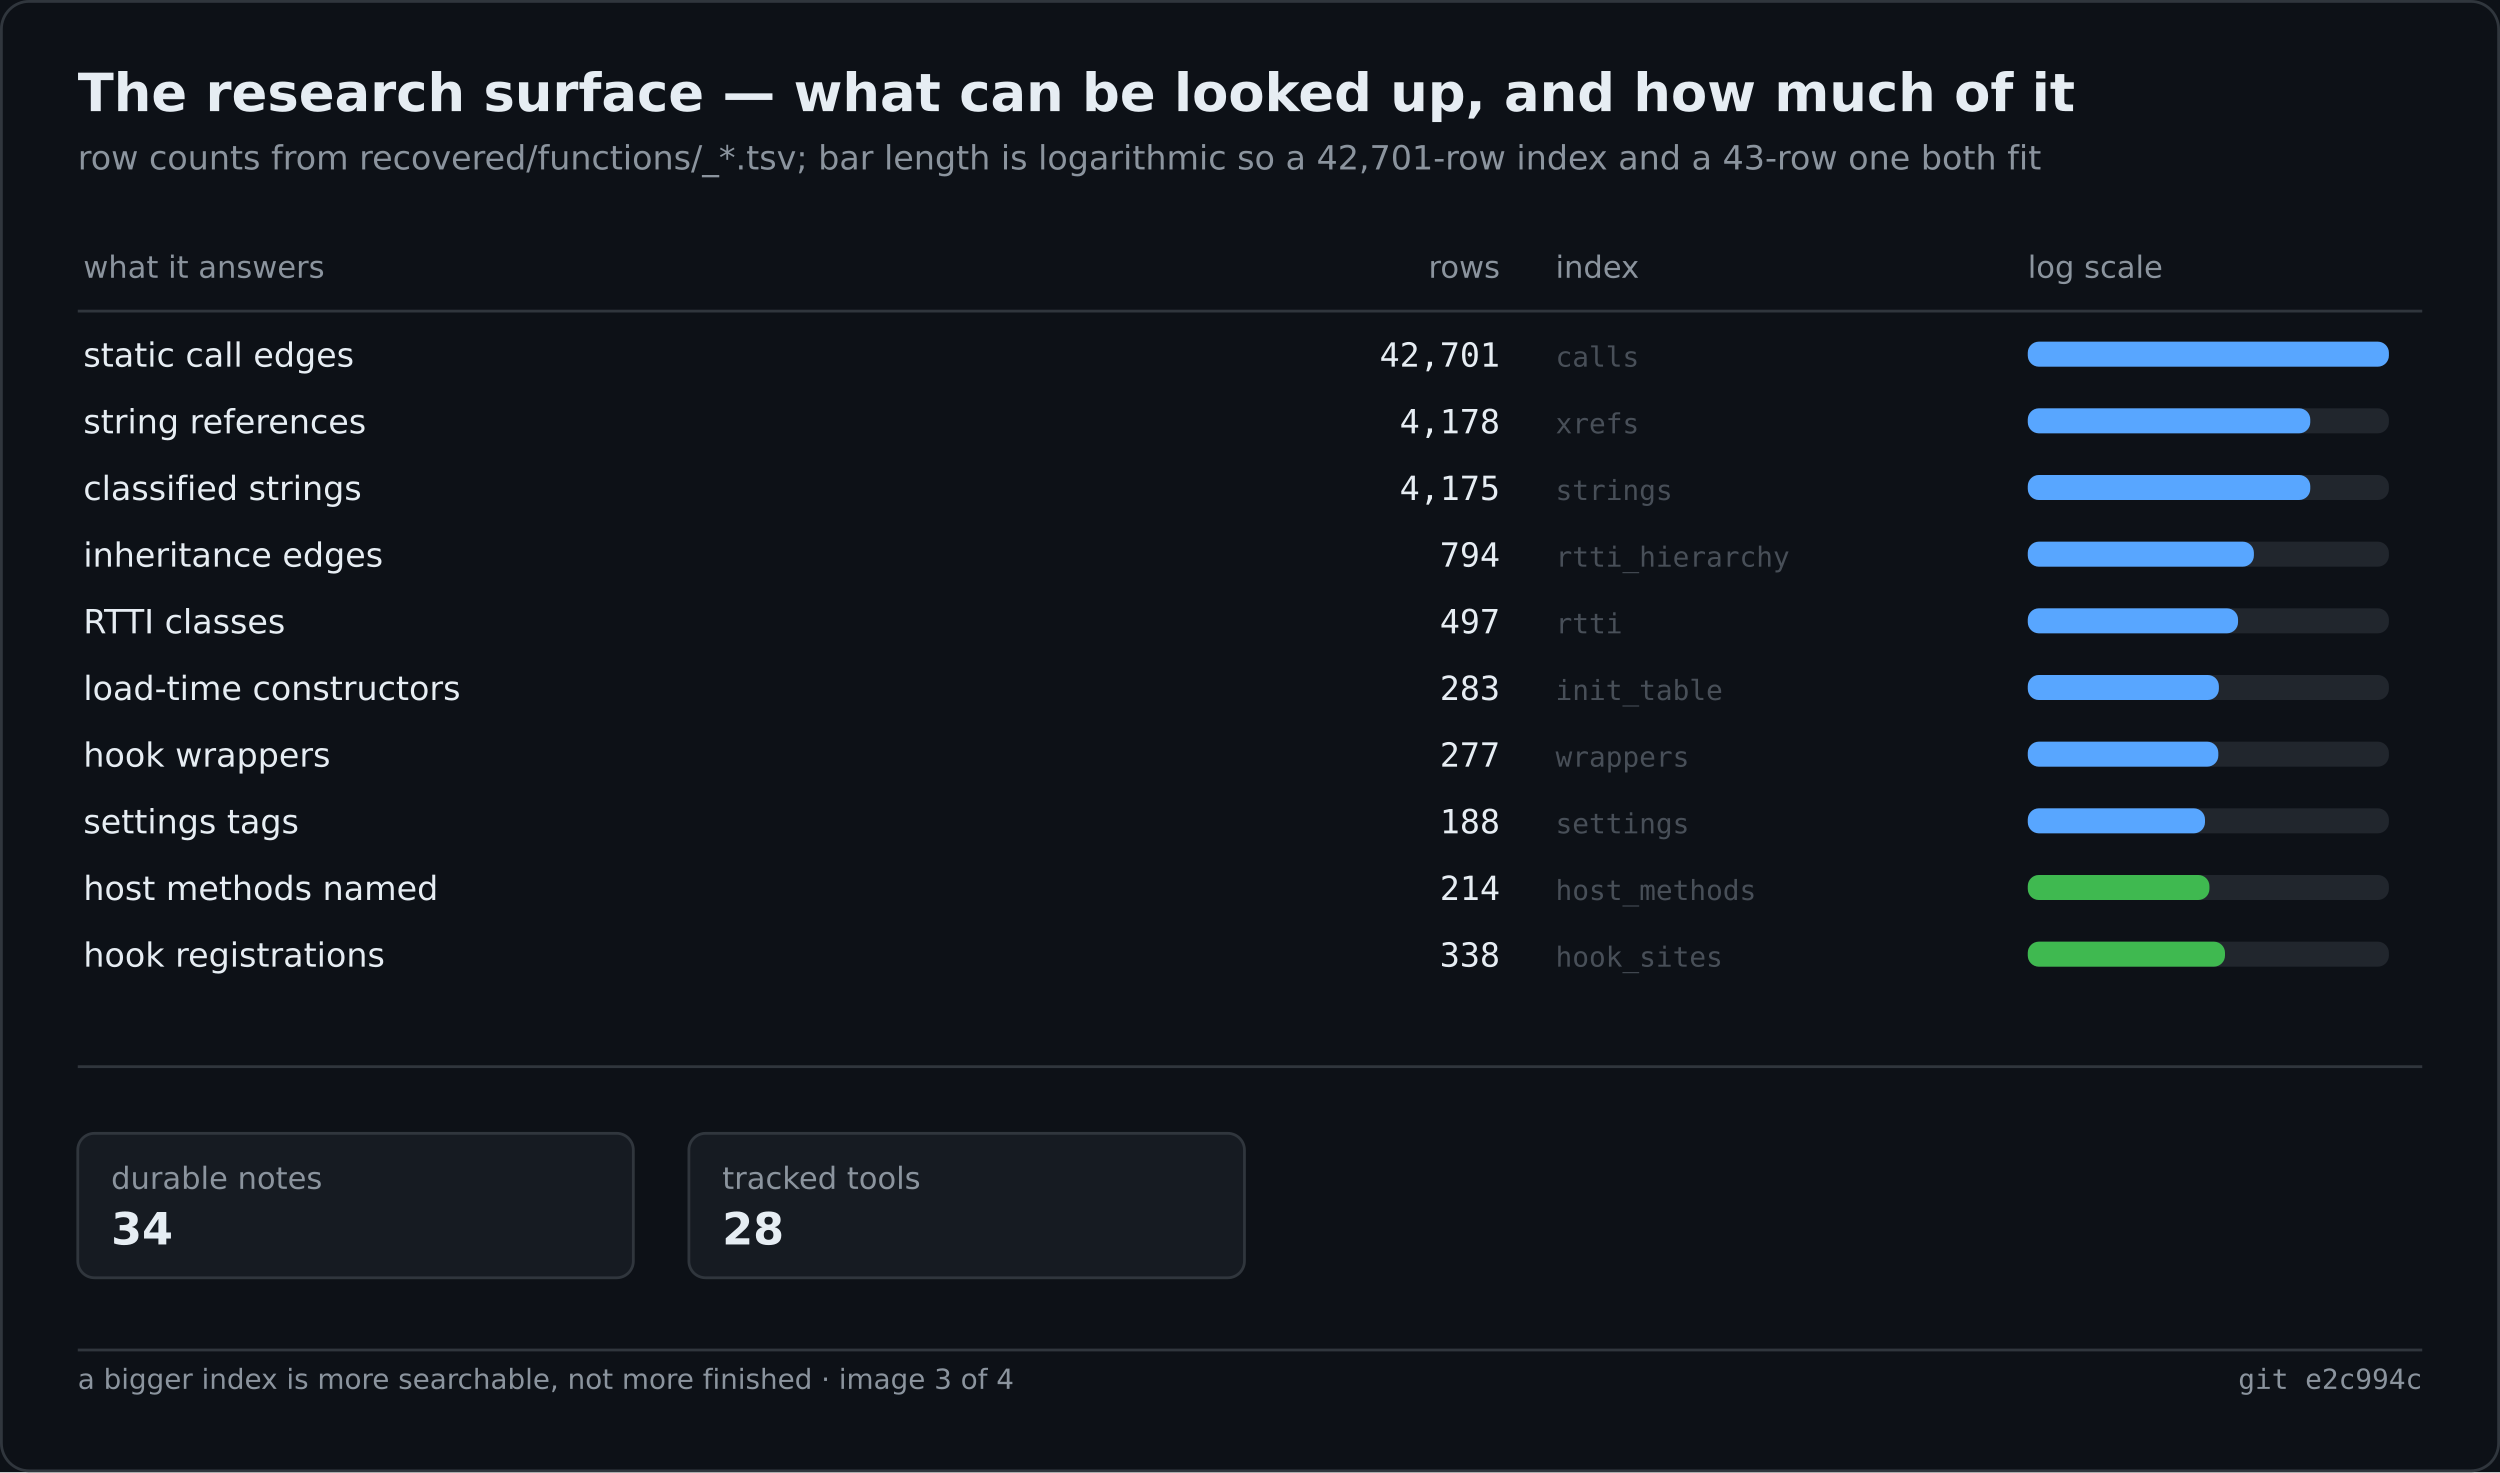
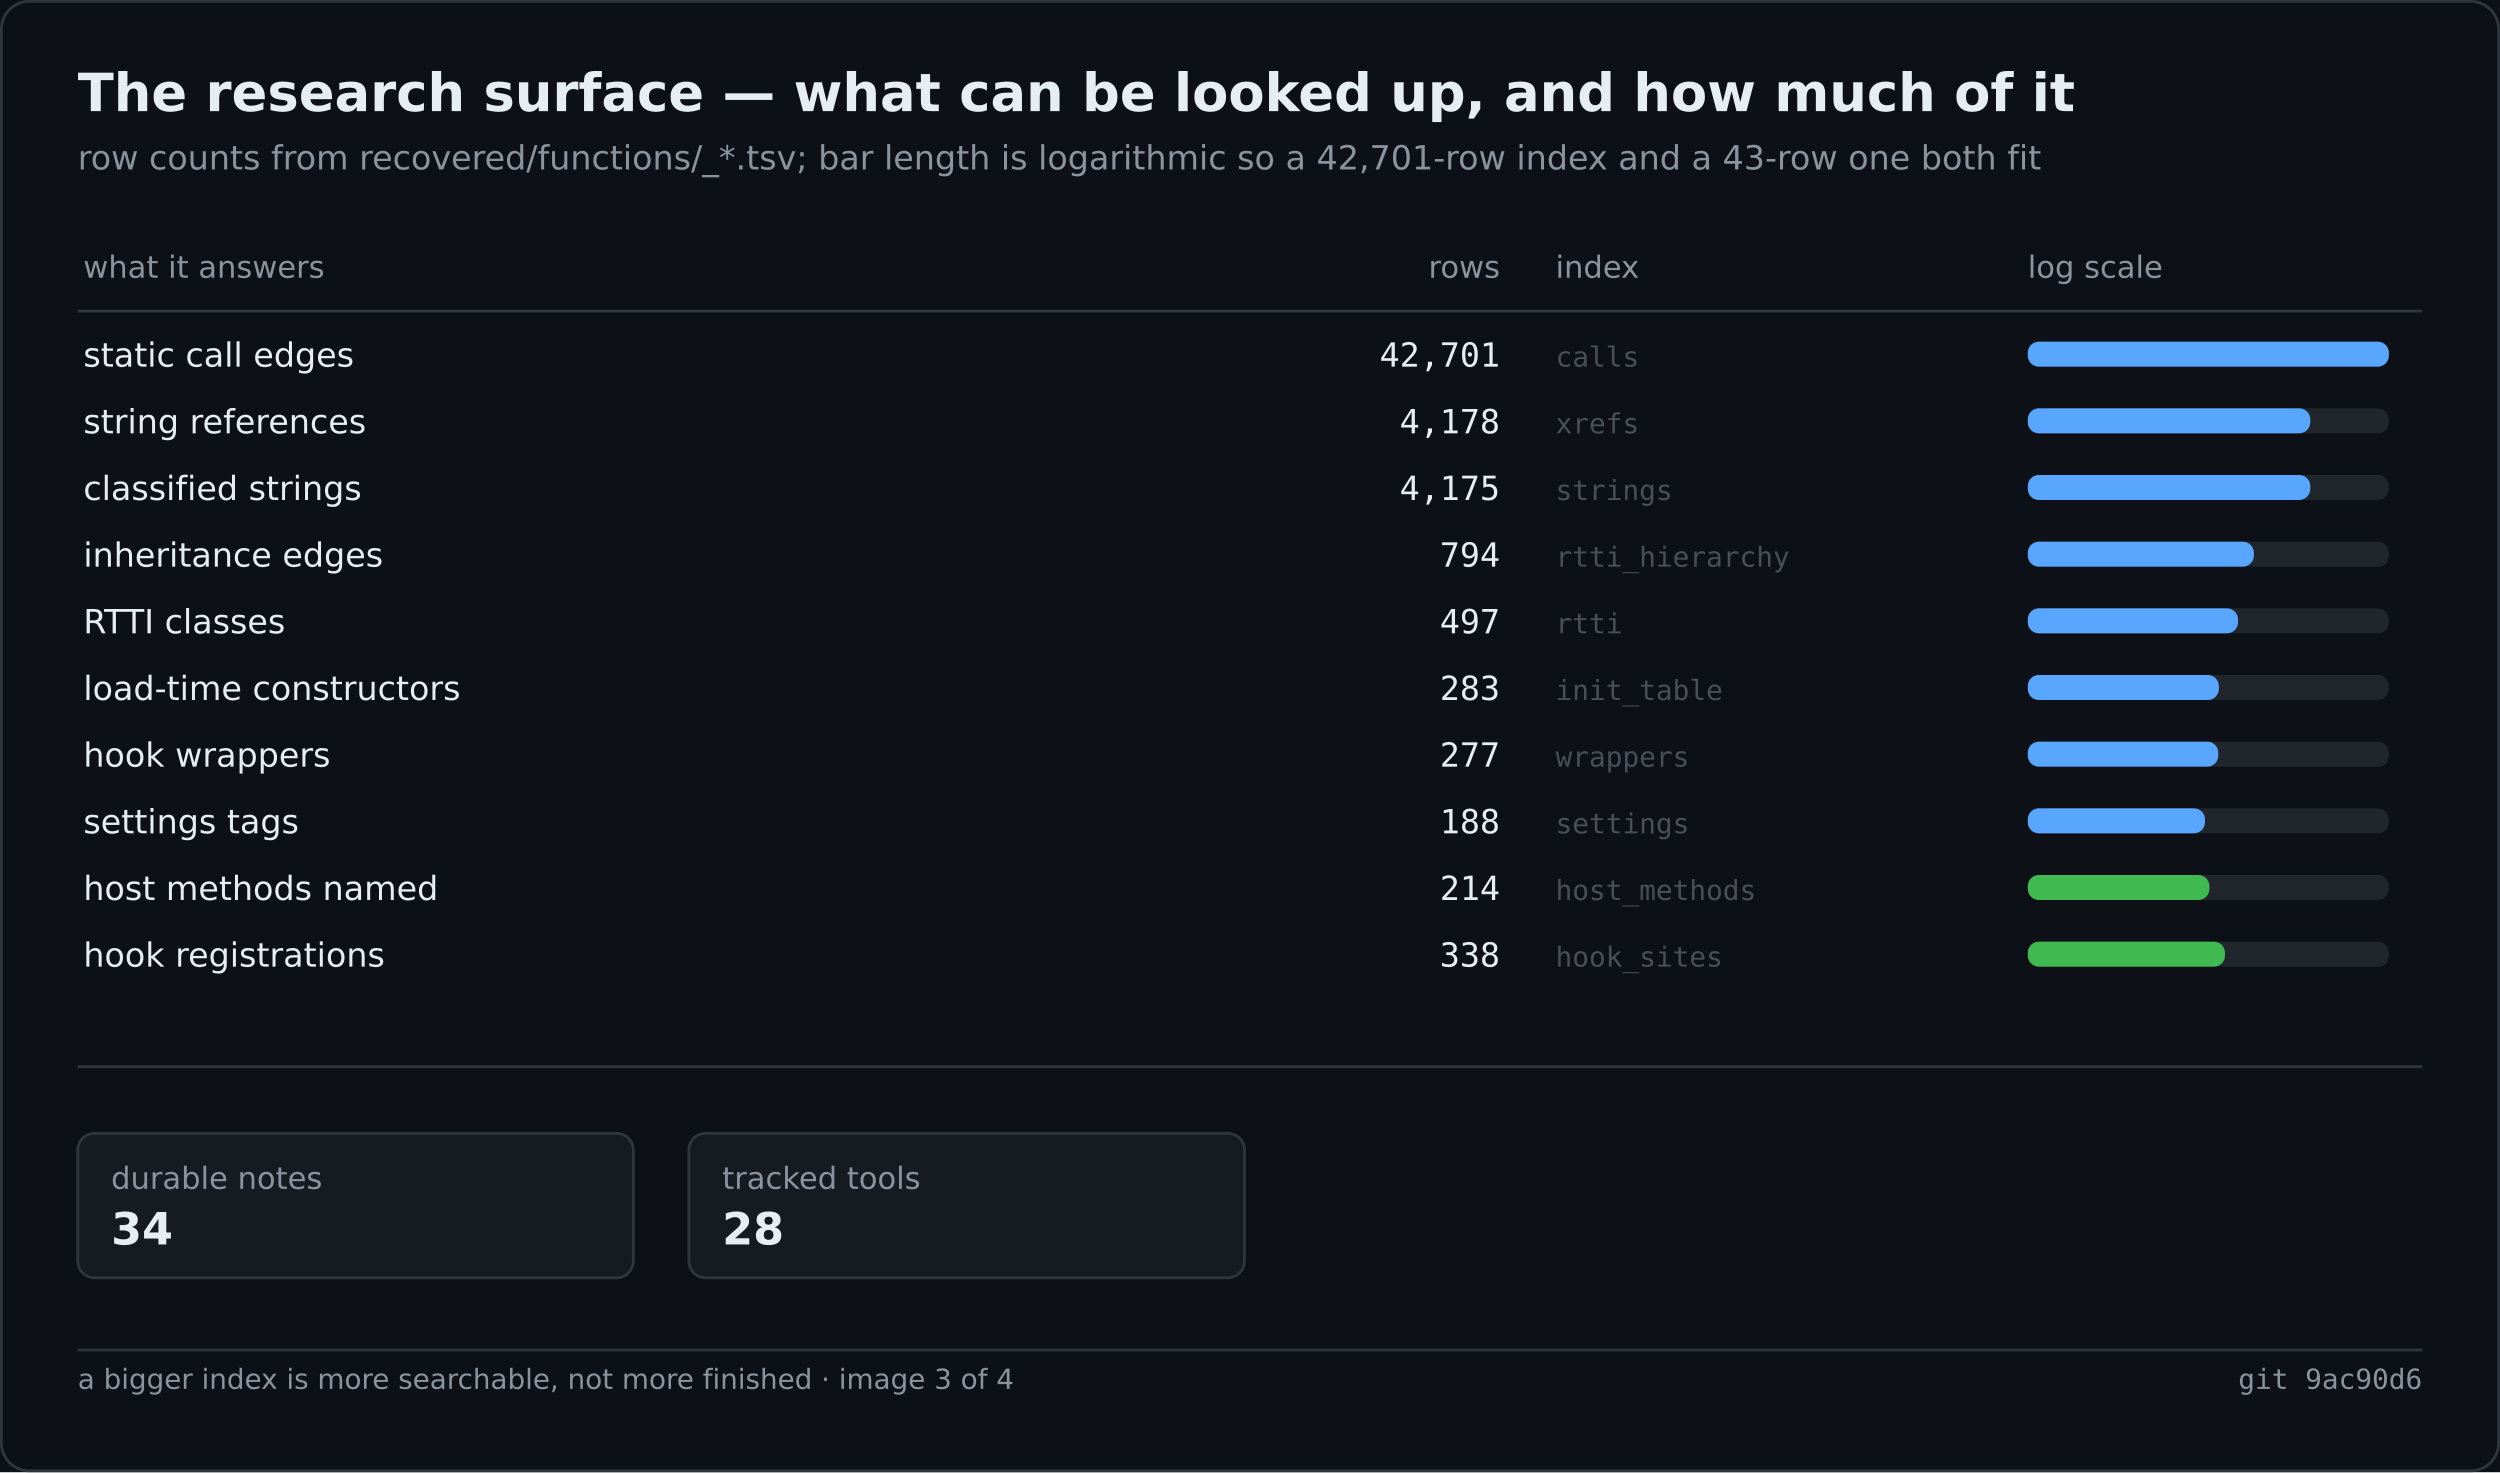
<svg xmlns="http://www.w3.org/2000/svg" width="900" height="530" viewBox="0 0 900 530" role="img" aria-label="The research surface — what can be looked up, and how much of it">
  <rect width="900" height="530" fill="#0d1117" />
  <rect x="0.5" y="0.5" width="899" height="529" fill="none" stroke="#30363d" rx="10" />
  <text x="28" y="40" font-family="Segoe UI,DejaVu Sans,Helvetica,sans-serif" font-size="19" font-weight="600" fill="#e6edf3">The research surface — what can be looked up, and how much of it</text>
  <text x="28" y="61" font-family="Segoe UI,DejaVu Sans,Helvetica,sans-serif" font-size="12" fill="#8b949e">row counts from recovered/functions/_*.tsv; bar length is logarithmic so a 42,701-row index and a 43-row one both fit</text>
  <text x="30.0" y="100.0" font-family="Segoe UI,DejaVu Sans,Helvetica,sans-serif" font-size="11" fill="#8b949e">what it answers</text>
  <text x="540.0" y="100.0" font-family="Segoe UI,DejaVu Sans,Helvetica,sans-serif" font-size="11" fill="#8b949e" text-anchor="end">rows</text>
  <text x="560.0" y="100.0" font-family="Segoe UI,DejaVu Sans,Helvetica,sans-serif" font-size="11" fill="#8b949e">index</text>
  <text x="730.0" y="100.0" font-family="Segoe UI,DejaVu Sans,Helvetica,sans-serif" font-size="11" fill="#8b949e">log scale</text>
  <line x1="28.0" y1="112.0" x2="872.0" y2="112.0" stroke="#30363d" stroke-width="1" />
  <text x="30.0" y="132.0" font-family="Segoe UI,DejaVu Sans,Helvetica,sans-serif" font-size="12" fill="#e6edf3">static call edges</text>
  <text x="540.0" y="132.0" font-family="Cascadia Mono,Consolas,DejaVu Sans Mono,monospace" font-size="12" fill="#e6edf3" text-anchor="end">42,701</text>
  <text x="560.0" y="132.0" font-family="Cascadia Mono,Consolas,DejaVu Sans Mono,monospace" font-size="10" fill="#484f58">calls</text>
  <rect x="730.0" y="123.0" width="130.0" height="9.0" fill="#21262d" rx="4" />
  <rect x="730.0" y="123.0" width="130.0" height="9.0" fill="#58a6ff" rx="4" />
  <text x="30.0" y="156.0" font-family="Segoe UI,DejaVu Sans,Helvetica,sans-serif" font-size="12" fill="#e6edf3">string references</text>
  <text x="540.0" y="156.0" font-family="Cascadia Mono,Consolas,DejaVu Sans Mono,monospace" font-size="12" fill="#e6edf3" text-anchor="end">4,178</text>
  <text x="560.0" y="156.0" font-family="Cascadia Mono,Consolas,DejaVu Sans Mono,monospace" font-size="10" fill="#484f58">xrefs</text>
  <rect x="730.0" y="147.0" width="130.0" height="9.0" fill="#21262d" rx="4" />
  <rect x="730.0" y="147.0" width="101.7" height="9.0" fill="#58a6ff" rx="4" />
  <text x="30.0" y="180.0" font-family="Segoe UI,DejaVu Sans,Helvetica,sans-serif" font-size="12" fill="#e6edf3">classified strings</text>
  <text x="540.0" y="180.0" font-family="Cascadia Mono,Consolas,DejaVu Sans Mono,monospace" font-size="12" fill="#e6edf3" text-anchor="end">4,175</text>
  <text x="560.0" y="180.0" font-family="Cascadia Mono,Consolas,DejaVu Sans Mono,monospace" font-size="10" fill="#484f58">strings</text>
  <rect x="730.0" y="171.0" width="130.0" height="9.0" fill="#21262d" rx="4" />
  <rect x="730.0" y="171.0" width="101.7" height="9.0" fill="#58a6ff" rx="4" />
  <text x="30.0" y="204.0" font-family="Segoe UI,DejaVu Sans,Helvetica,sans-serif" font-size="12" fill="#e6edf3">inheritance edges</text>
  <text x="540.0" y="204.0" font-family="Cascadia Mono,Consolas,DejaVu Sans Mono,monospace" font-size="12" fill="#e6edf3" text-anchor="end">794</text>
  <text x="560.0" y="204.0" font-family="Cascadia Mono,Consolas,DejaVu Sans Mono,monospace" font-size="10" fill="#484f58">rtti_hierarchy</text>
  <rect x="730.0" y="195.0" width="130.0" height="9.0" fill="#21262d" rx="4" />
  <rect x="730.0" y="195.0" width="81.4" height="9.0" fill="#58a6ff" rx="4" />
  <text x="30.0" y="228.0" font-family="Segoe UI,DejaVu Sans,Helvetica,sans-serif" font-size="12" fill="#e6edf3">RTTI classes</text>
  <text x="540.0" y="228.0" font-family="Cascadia Mono,Consolas,DejaVu Sans Mono,monospace" font-size="12" fill="#e6edf3" text-anchor="end">497</text>
  <text x="560.0" y="228.0" font-family="Cascadia Mono,Consolas,DejaVu Sans Mono,monospace" font-size="10" fill="#484f58">rtti</text>
  <rect x="730.0" y="219.0" width="130.0" height="9.0" fill="#21262d" rx="4" />
  <rect x="730.0" y="219.0" width="75.7" height="9.0" fill="#58a6ff" rx="4" />
  <text x="30.0" y="252.0" font-family="Segoe UI,DejaVu Sans,Helvetica,sans-serif" font-size="12" fill="#e6edf3">load-time constructors</text>
  <text x="540.0" y="252.0" font-family="Cascadia Mono,Consolas,DejaVu Sans Mono,monospace" font-size="12" fill="#e6edf3" text-anchor="end">283</text>
  <text x="560.0" y="252.0" font-family="Cascadia Mono,Consolas,DejaVu Sans Mono,monospace" font-size="10" fill="#484f58">init_table</text>
  <rect x="730.0" y="243.0" width="130.0" height="9.0" fill="#21262d" rx="4" />
  <rect x="730.0" y="243.0" width="68.8" height="9.0" fill="#58a6ff" rx="4" />
  <text x="30.0" y="276.0" font-family="Segoe UI,DejaVu Sans,Helvetica,sans-serif" font-size="12" fill="#e6edf3">hook wrappers</text>
  <text x="540.0" y="276.0" font-family="Cascadia Mono,Consolas,DejaVu Sans Mono,monospace" font-size="12" fill="#e6edf3" text-anchor="end">277</text>
  <text x="560.0" y="276.0" font-family="Cascadia Mono,Consolas,DejaVu Sans Mono,monospace" font-size="10" fill="#484f58">wrappers</text>
  <rect x="730.0" y="267.0" width="130.0" height="9.0" fill="#21262d" rx="4" />
  <rect x="730.0" y="267.0" width="68.6" height="9.0" fill="#58a6ff" rx="4" />
  <text x="30.0" y="300.0" font-family="Segoe UI,DejaVu Sans,Helvetica,sans-serif" font-size="12" fill="#e6edf3">settings tags</text>
  <text x="540.0" y="300.0" font-family="Cascadia Mono,Consolas,DejaVu Sans Mono,monospace" font-size="12" fill="#e6edf3" text-anchor="end">188</text>
  <text x="560.0" y="300.0" font-family="Cascadia Mono,Consolas,DejaVu Sans Mono,monospace" font-size="10" fill="#484f58">settings</text>
  <rect x="730.0" y="291.0" width="130.0" height="9.0" fill="#21262d" rx="4" />
  <rect x="730.0" y="291.0" width="63.8" height="9.0" fill="#58a6ff" rx="4" />
  <text x="30.0" y="324.0" font-family="Segoe UI,DejaVu Sans,Helvetica,sans-serif" font-size="12" fill="#e6edf3">host methods named</text>
  <text x="540.0" y="324.0" font-family="Cascadia Mono,Consolas,DejaVu Sans Mono,monospace" font-size="12" fill="#e6edf3" text-anchor="end">214</text>
  <text x="560.0" y="324.0" font-family="Cascadia Mono,Consolas,DejaVu Sans Mono,monospace" font-size="10" fill="#484f58">host_methods</text>
  <rect x="730.0" y="315.0" width="130.0" height="9.0" fill="#21262d" rx="4" />
  <rect x="730.0" y="315.0" width="65.4" height="9.0" fill="#3fb950" rx="4" />
  <text x="30.0" y="348.0" font-family="Segoe UI,DejaVu Sans,Helvetica,sans-serif" font-size="12" fill="#e6edf3">hook registrations</text>
  <text x="540.0" y="348.0" font-family="Cascadia Mono,Consolas,DejaVu Sans Mono,monospace" font-size="12" fill="#e6edf3" text-anchor="end">338</text>
  <text x="560.0" y="348.0" font-family="Cascadia Mono,Consolas,DejaVu Sans Mono,monospace" font-size="10" fill="#484f58">hook_sites</text>
  <rect x="730.0" y="339.0" width="130.0" height="9.0" fill="#21262d" rx="4" />
  <rect x="730.0" y="339.0" width="71.0" height="9.0" fill="#3fb950" rx="4" />
  <line x1="28.0" y1="384.0" x2="872.0" y2="384.0" stroke="#30363d" stroke-width="1" />
  <rect x="28.0" y="408.0" width="200.0" height="52.0" fill="#161b22" rx="6" stroke="#30363d" stroke-width="1" />
  <text x="40.0" y="428.0" font-family="Segoe UI,DejaVu Sans,Helvetica,sans-serif" font-size="11" fill="#8b949e">durable notes</text>
  <text x="40.0" y="448.0" font-family="Segoe UI,DejaVu Sans,Helvetica,sans-serif" font-size="16" fill="#e6edf3" font-weight="600">34</text>
  <rect x="248.0" y="408.0" width="200.0" height="52.0" fill="#161b22" rx="6" stroke="#30363d" stroke-width="1" />
  <text x="260.0" y="428.0" font-family="Segoe UI,DejaVu Sans,Helvetica,sans-serif" font-size="11" fill="#8b949e">tracked tools</text>
  <text x="260.0" y="448.0" font-family="Segoe UI,DejaVu Sans,Helvetica,sans-serif" font-size="16" fill="#e6edf3" font-weight="600">28</text>
  <line x1="28.0" y1="486.0" x2="872.0" y2="486.0" stroke="#30363d" stroke-width="1" />
  <text x="28.0" y="500.0" font-family="Segoe UI,DejaVu Sans,Helvetica,sans-serif" font-size="10" fill="#8b949e">a bigger index is more searchable, not more finished · image 3 of 4</text>
-   <text x="872.0" y="500.0" font-family="Cascadia Mono,Consolas,DejaVu Sans Mono,monospace" font-size="10" fill="#8b949e" text-anchor="end">git e2c994c</text>
+   <text x="872.0" y="500.0" font-family="Cascadia Mono,Consolas,DejaVu Sans Mono,monospace" font-size="10" fill="#8b949e" text-anchor="end">git 9ac90d6</text>
</svg>
